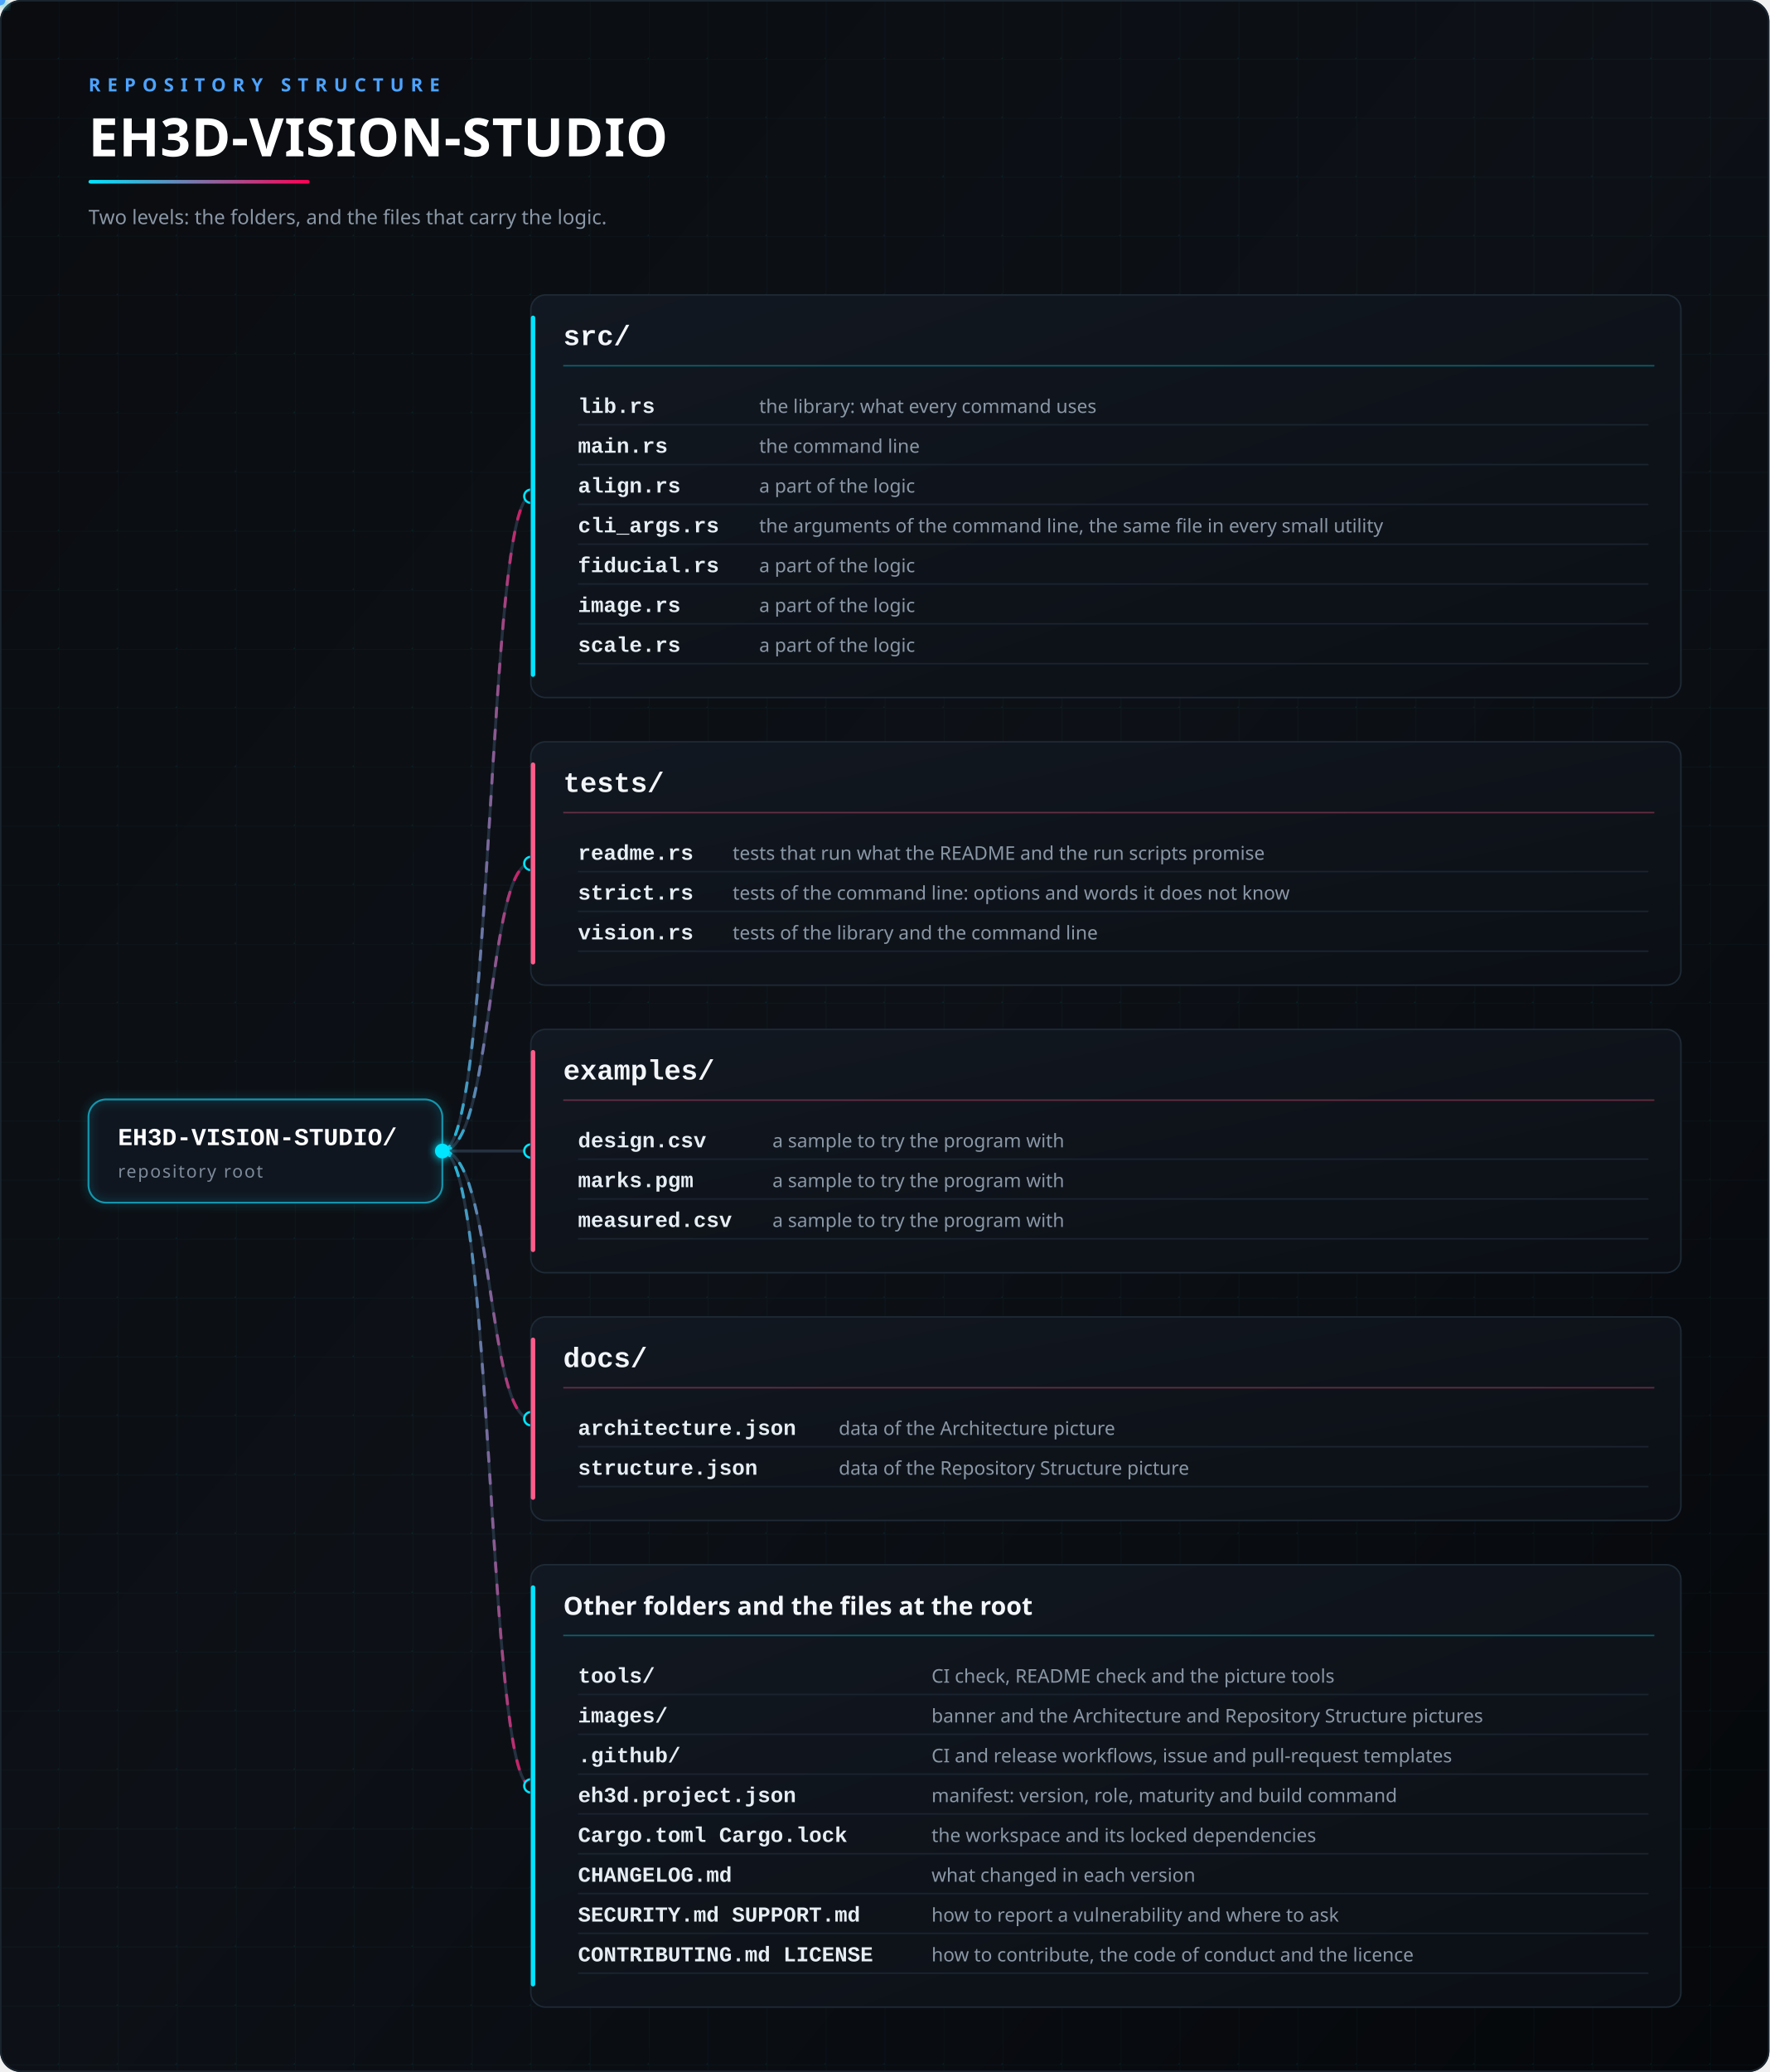
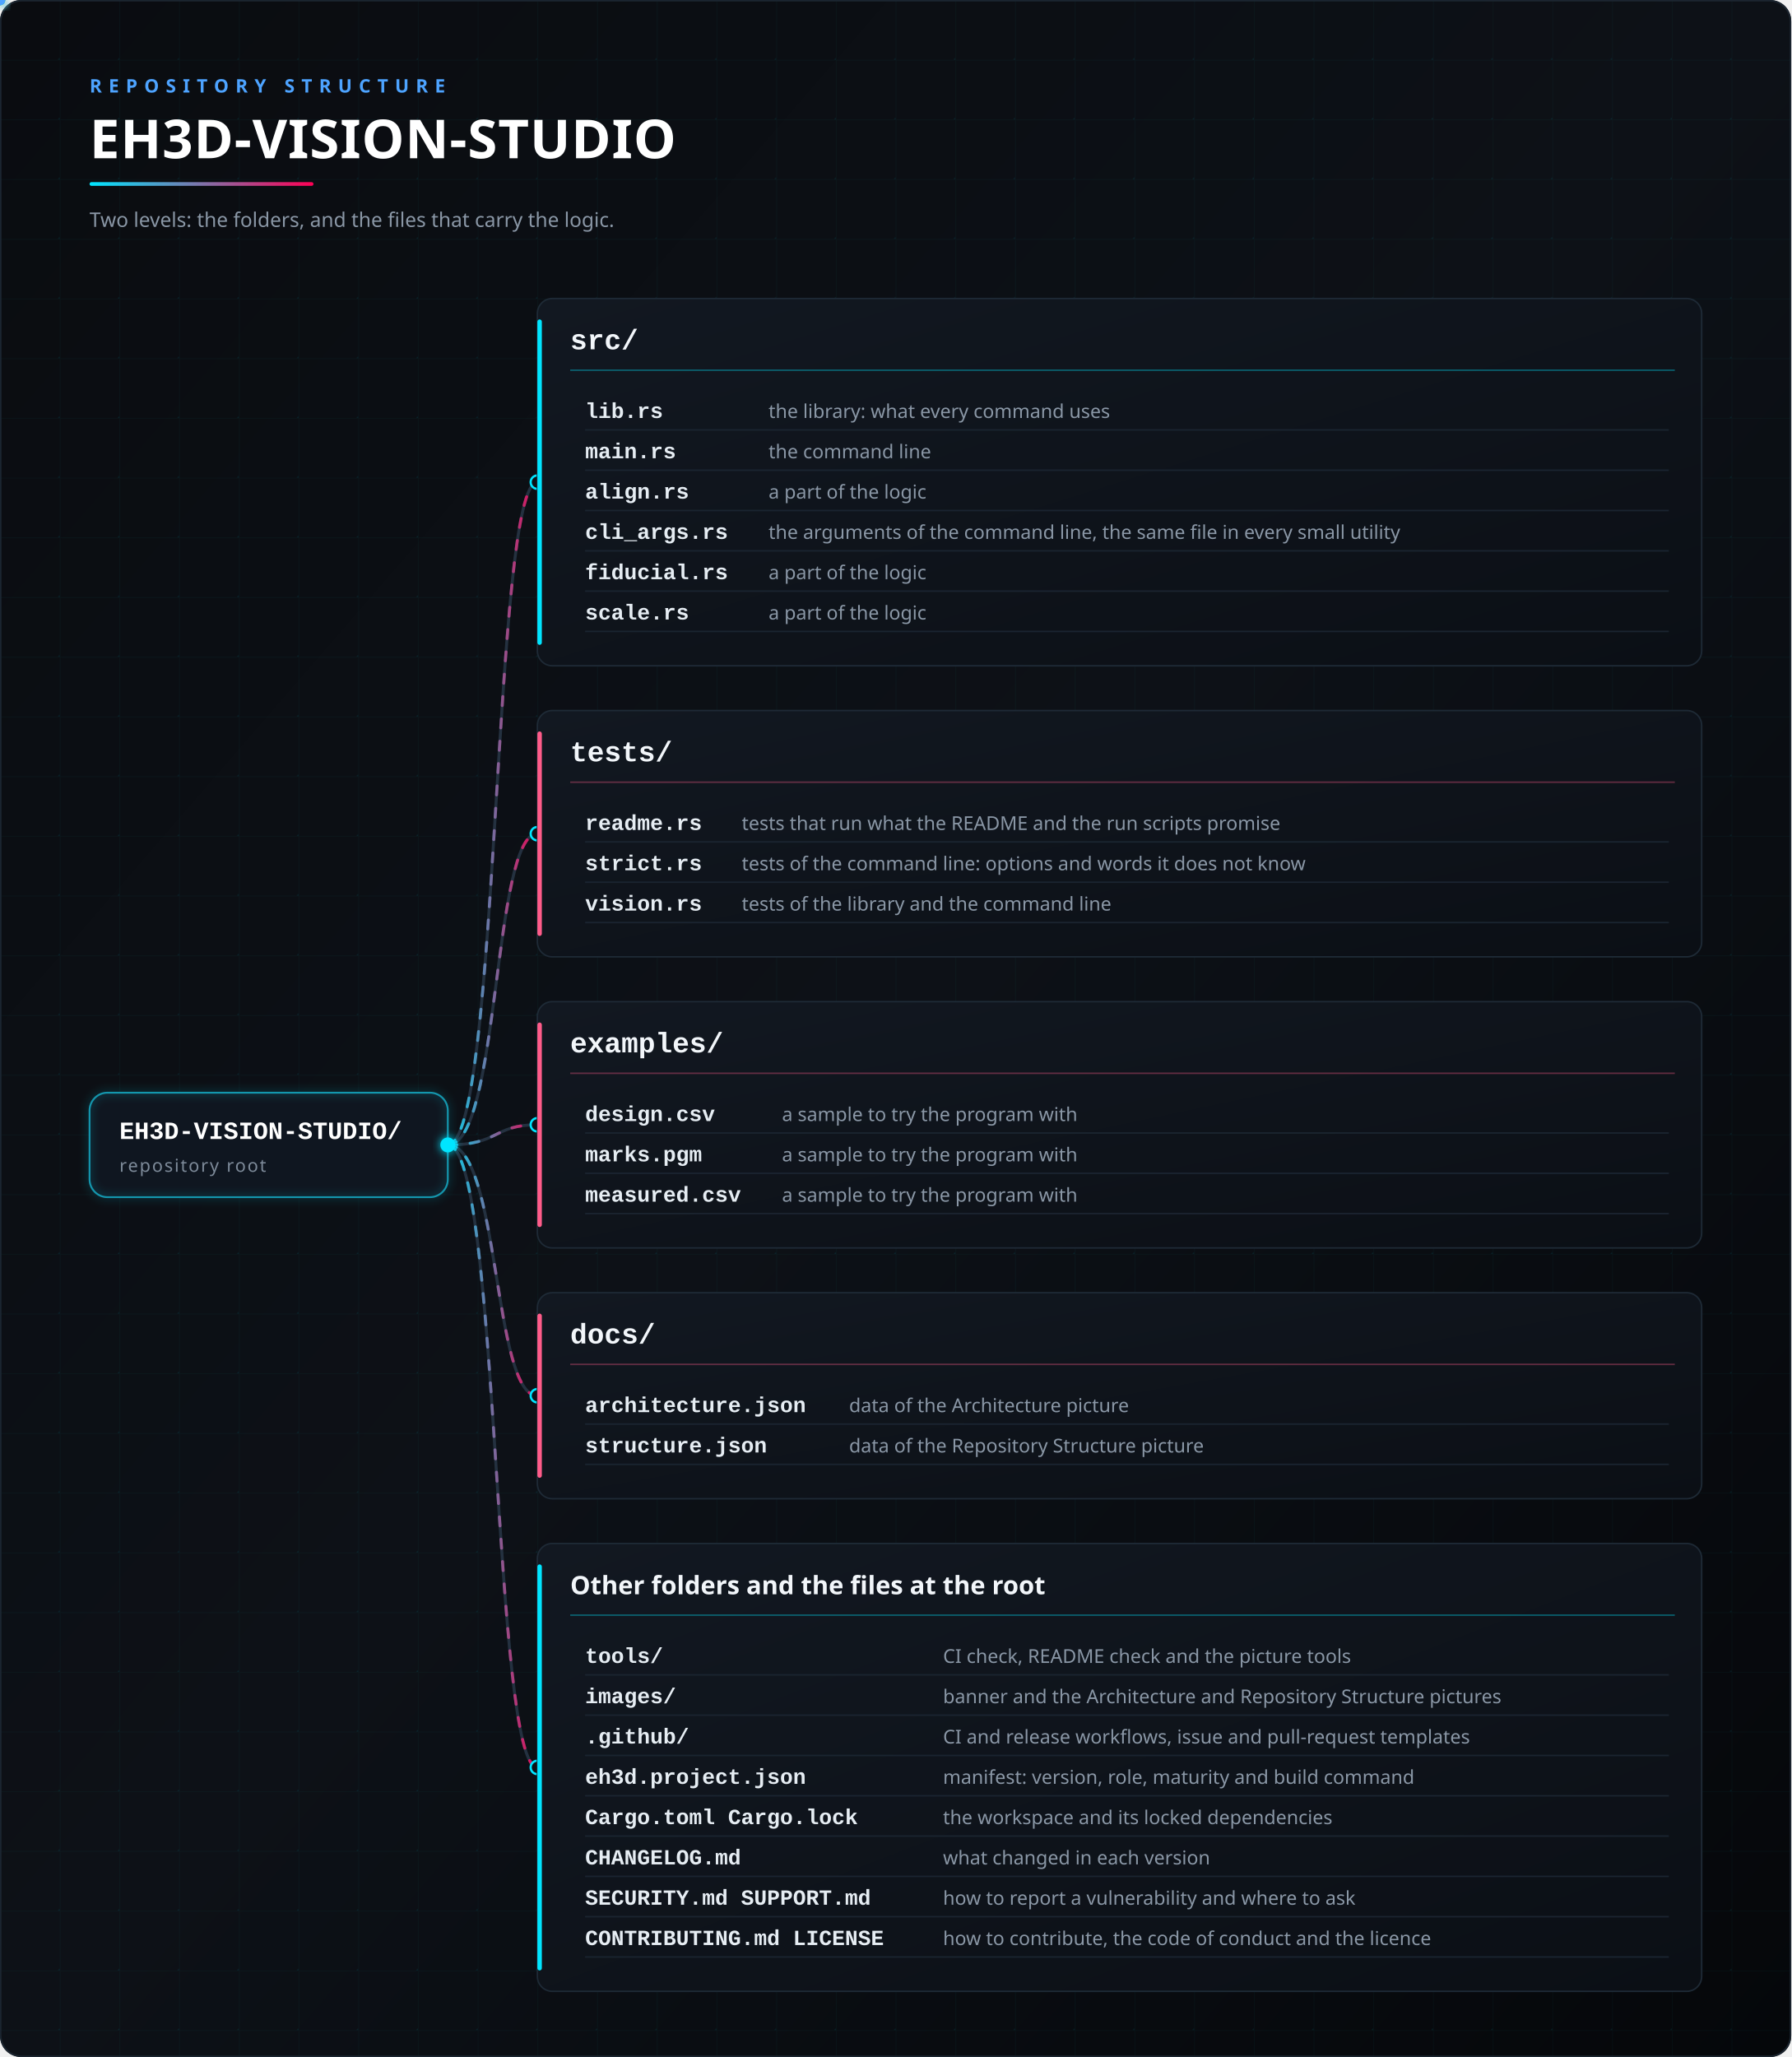
- <svg xmlns="http://www.w3.org/2000/svg" viewBox="0 0 1200 1405" width="100%" role="img" aria-labelledby="t d">
+ <svg xmlns="http://www.w3.org/2000/svg" viewBox="0 0 1200 1378" width="100%" role="img" aria-labelledby="t d">
  <defs>
    <linearGradient id="bg" x1="0" y1="0" x2="1" y2="1">
      <stop offset="0" stop-color="#0A0C10" />
      <stop offset="0.5" stop-color="#0D1117" />
      <stop offset="1" stop-color="#05070A" />
    </linearGradient>
    <linearGradient id="card" x1="0" y1="0" x2="1" y2="1">
      <stop offset="0" stop-color="#121821" />
      <stop offset="1" stop-color="#0B0F15" />
    </linearGradient>
    <linearGradient id="line" x1="0" y1="0" x2="1" y2="0">
      <stop offset="0" stop-color="#00E5FF" />
      <stop offset="1" stop-color="#FF0055" />
    </linearGradient>
    <filter id="glow" x="-50%" y="-50%" width="200%" height="200%">
      <feGaussianBlur stdDeviation="3" result="b" />
      <feMerge>
        <feMergeNode in="b" />
        <feMergeNode in="SourceGraphic" />
      </feMerge>
    </filter>
    <pattern id="grid" width="40" height="40" patternUnits="userSpaceOnUse">
      <path d="M40 0H0V40" fill="none" stroke="#00E5FF" stroke-opacity="0.035" />
      <circle cx="40" cy="40" r="1" fill="#00E5FF" fill-opacity="0.09" />
    </pattern>
  </defs>
-   <rect width="1200" height="1405" rx="14" fill="url(#bg)" />
-   <rect width="1200" height="1405" rx="14" fill="url(#grid)" />
-   <rect x="0.5" y="0.5" width="1199" height="1404" rx="14" fill="none" stroke="#1B2530" />
+   <rect width="1200" height="1378" rx="14" fill="url(#bg)" />
+   <rect width="1200" height="1378" rx="14" fill="url(#grid)" />
+   <rect x="0.5" y="0.5" width="1199" height="1377" rx="14" fill="none" stroke="#1B2530" />
  <text x="60" y="62" font-family="'Segoe UI','Noto Sans','Noto Sans CJK SC','Microsoft YaHei','Yu Gothic','Helvetica Neue',Helvetica,Arial,sans-serif" font-size="12.5" font-weight="600" fill="#4DA3FF" text-anchor="start" letter-spacing="4.5">REPOSITORY STRUCTURE</text>
  <text x="60" y="106" font-family="'Segoe UI','Noto Sans','Noto Sans CJK SC','Microsoft YaHei','Yu Gothic','Helvetica Neue',Helvetica,Arial,sans-serif" font-size="36" font-weight="700" fill="#FFFFFF" text-anchor="start" letter-spacing="0.5">EH3D-VISION-STUDIO</text>
  <rect x="60" y="122" width="150" height="2.5" rx="1.25" fill="url(#line)">
    <animate attributeName="width" values="40;150;150" keyTimes="0;0.4;1" dur="3s" repeatCount="indefinite" />
  </rect>
  <text x="60" y="152" font-family="'Segoe UI','Noto Sans','Noto Sans CJK SC','Microsoft YaHei','Yu Gothic','Helvetica Neue',Helvetica,Arial,sans-serif" font-size="13.5" font-weight="400" fill="#8A97A6" text-anchor="start">Two levels: the folders, and the files that carry the logic.</text>
-   <path id="c0" d="M300,780.5 C335,780.5 330,336.5 360,336.5" fill="none" stroke="#243140" stroke-width="2" />
-   <path d="M300,780.5 C335,780.5 330,336.5 360,336.5" fill="none" stroke="url(#line)" stroke-width="2" stroke-linecap="round" stroke-dasharray="6 9" opacity="0.9">
+   <path id="c0" d="M300,767 C335,767 330,323 360,323" fill="none" stroke="#243140" stroke-width="2" />
+   <path d="M300,767 C335,767 330,323 360,323" fill="none" stroke="url(#line)" stroke-width="2" stroke-linecap="round" stroke-dasharray="6 9" opacity="0.9">
    <animate attributeName="stroke-dashoffset" from="0" to="-30" dur="1.6s" repeatCount="indefinite" />
  </path>
-   <circle cx="360" cy="336.5" r="4.5" fill="#0D1117" stroke="#00E5FF" stroke-width="1.5" />
-   <path id="c1" d="M300,780.5 C335,780.5 330,585.5 360,585.5" fill="none" stroke="#243140" stroke-width="2" />
-   <path d="M300,780.5 C335,780.5 330,585.5 360,585.5" fill="none" stroke="url(#line)" stroke-width="2" stroke-linecap="round" stroke-dasharray="6 9" opacity="0.9">
+   <circle cx="360" cy="323" r="4.5" fill="#0D1117" stroke="#00E5FF" stroke-width="1.5" />
+   <path id="c1" d="M300,767 C335,767 330,558.5 360,558.5" fill="none" stroke="#243140" stroke-width="2" />
+   <path d="M300,767 C335,767 330,558.5 360,558.5" fill="none" stroke="url(#line)" stroke-width="2" stroke-linecap="round" stroke-dasharray="6 9" opacity="0.9">
    <animate attributeName="stroke-dashoffset" from="0" to="-30" dur="1.6s" repeatCount="indefinite" />
  </path>
-   <circle cx="360" cy="585.5" r="4.5" fill="#0D1117" stroke="#00E5FF" stroke-width="1.5" />
-   <path id="c2" d="M300,780.5 C335,780.5 330,780.5 360,780.5" fill="none" stroke="#243140" stroke-width="2" />
-   <path d="M300,780.5 C335,780.5 330,780.5 360,780.5" fill="none" stroke="url(#line)" stroke-width="2" stroke-linecap="round" stroke-dasharray="6 9" opacity="0.9">
+   <circle cx="360" cy="558.5" r="4.5" fill="#0D1117" stroke="#00E5FF" stroke-width="1.5" />
+   <path id="c2" d="M300,767 C335,767 330,753.5 360,753.5" fill="none" stroke="#243140" stroke-width="2" />
+   <path d="M300,767 C335,767 330,753.5 360,753.5" fill="none" stroke="url(#line)" stroke-width="2" stroke-linecap="round" stroke-dasharray="6 9" opacity="0.9">
    <animate attributeName="stroke-dashoffset" from="0" to="-30" dur="1.6s" repeatCount="indefinite" />
  </path>
-   <circle cx="360" cy="780.5" r="4.5" fill="#0D1117" stroke="#00E5FF" stroke-width="1.5" />
-   <path id="c3" d="M300,780.5 C335,780.5 330,962 360,962" fill="none" stroke="#243140" stroke-width="2" />
-   <path d="M300,780.5 C335,780.5 330,962 360,962" fill="none" stroke="url(#line)" stroke-width="2" stroke-linecap="round" stroke-dasharray="6 9" opacity="0.9">
+   <circle cx="360" cy="753.5" r="4.5" fill="#0D1117" stroke="#00E5FF" stroke-width="1.5" />
+   <path id="c3" d="M300,767 C335,767 330,935 360,935" fill="none" stroke="#243140" stroke-width="2" />
+   <path d="M300,767 C335,767 330,935 360,935" fill="none" stroke="url(#line)" stroke-width="2" stroke-linecap="round" stroke-dasharray="6 9" opacity="0.9">
    <animate attributeName="stroke-dashoffset" from="0" to="-30" dur="1.6s" repeatCount="indefinite" />
  </path>
-   <circle cx="360" cy="962" r="4.5" fill="#0D1117" stroke="#00E5FF" stroke-width="1.5" />
-   <path id="c4" d="M300,780.5 C335,780.5 330,1211 360,1211" fill="none" stroke="#243140" stroke-width="2" />
-   <path d="M300,780.5 C335,780.5 330,1211 360,1211" fill="none" stroke="url(#line)" stroke-width="2" stroke-linecap="round" stroke-dasharray="6 9" opacity="0.9">
+   <circle cx="360" cy="935" r="4.5" fill="#0D1117" stroke="#00E5FF" stroke-width="1.5" />
+   <path id="c4" d="M300,767 C335,767 330,1184 360,1184" fill="none" stroke="#243140" stroke-width="2" />
+   <path d="M300,767 C335,767 330,1184 360,1184" fill="none" stroke="url(#line)" stroke-width="2" stroke-linecap="round" stroke-dasharray="6 9" opacity="0.9">
    <animate attributeName="stroke-dashoffset" from="0" to="-30" dur="1.6s" repeatCount="indefinite" />
  </path>
-   <circle cx="360" cy="1211" r="4.5" fill="#0D1117" stroke="#00E5FF" stroke-width="1.5" />
+   <circle cx="360" cy="1184" r="4.5" fill="#0D1117" stroke="#00E5FF" stroke-width="1.5" />
  <circle r="3.5" fill="#00E5FF" filter="url(#glow)">
    <animateMotion dur="3.4s" repeatCount="indefinite">
      <mpath href="#c0" />
    </animateMotion>
  </circle>
  <circle r="3.5" fill="#4DA3FF" filter="url(#glow)">
    <animateMotion dur="4.2s" repeatCount="indefinite">
      <mpath href="#c1" />
    </animateMotion>
  </circle>
  <circle r="3.5" fill="#FFB300" filter="url(#glow)">
    <animateMotion dur="5.0s" repeatCount="indefinite">
      <mpath href="#c2" />
    </animateMotion>
  </circle>
  <circle r="3.5" fill="#00E5FF" filter="url(#glow)">
    <animateMotion dur="5.8s" repeatCount="indefinite">
      <mpath href="#c3" />
    </animateMotion>
  </circle>
  <circle r="3.5" fill="#4DA3FF" filter="url(#glow)">
    <animateMotion dur="6.6s" repeatCount="indefinite">
      <mpath href="#c4" />
    </animateMotion>
  </circle>
-   <rect x="60" y="745.5" width="240" height="70" rx="12" fill="#0F1620" stroke="#2A3A4C" stroke-width="1.2" />
-   <rect x="60" y="745.5" width="240" height="70" rx="12" fill="none" stroke="#00E5FF" stroke-opacity="0.5" stroke-width="1.2" filter="url(#glow)">
+   <rect x="60" y="732" width="240" height="70" rx="12" fill="#0F1620" stroke="#2A3A4C" stroke-width="1.2" />
+   <rect x="60" y="732" width="240" height="70" rx="12" fill="none" stroke="#00E5FF" stroke-opacity="0.5" stroke-width="1.2" filter="url(#glow)">
    <animate attributeName="stroke-opacity" values="0.15;0.6;0.15" dur="3.6s" repeatCount="indefinite" />
  </rect>
-   <text x="80" y="776.5" font-family="'JetBrains Mono','Cascadia Code','SFMono-Regular',Consolas,'Liberation Mono',monospace" font-size="16.6" font-weight="700" fill="#FFFFFF" text-anchor="start">EH3D-VISION-STUDIO/</text>
-   <text x="80" y="798.5" font-family="'Segoe UI','Noto Sans','Noto Sans CJK SC','Microsoft YaHei','Yu Gothic','Helvetica Neue',Helvetica,Arial,sans-serif" font-size="12" font-weight="400" fill="#7D8A99" text-anchor="start" letter-spacing="1">repository root</text>
-   <circle cx="300" cy="780.5" r="5" fill="#00E5FF" filter="url(#glow)" />
-   <rect x="360" y="200" width="780" height="273" rx="10" fill="url(#card)" stroke="#1E2A36" stroke-width="1" />
-   <rect x="360" y="214" width="3" height="245" rx="1.5" fill="#00E5FF">
+   <text x="80" y="763" font-family="'JetBrains Mono','Cascadia Code','SFMono-Regular',Consolas,'Liberation Mono',monospace" font-size="16.6" font-weight="700" fill="#FFFFFF" text-anchor="start">EH3D-VISION-STUDIO/</text>
+   <text x="80" y="785" font-family="'Segoe UI','Noto Sans','Noto Sans CJK SC','Microsoft YaHei','Yu Gothic','Helvetica Neue',Helvetica,Arial,sans-serif" font-size="12" font-weight="400" fill="#7D8A99" text-anchor="start" letter-spacing="1">repository root</text>
+   <circle cx="300" cy="767" r="5" fill="#00E5FF" filter="url(#glow)" />
+   <rect x="360" y="200" width="780" height="246" rx="10" fill="url(#card)" stroke="#1E2A36" stroke-width="1" />
+   <rect x="360" y="214" width="3" height="218" rx="1.5" fill="#00E5FF">
    <animate attributeName="opacity" values="0.55;1;0.55" dur="4s" begin="0s" repeatCount="indefinite" />
  </rect>
  <text x="382" y="234" font-family="'JetBrains Mono','Cascadia Code','SFMono-Regular',Consolas,'Liberation Mono',monospace" font-size="19" font-weight="700" fill="#F2F6FA" text-anchor="start">src/</text>
  <line x1="382" y1="248" x2="1122" y2="248" stroke="#00E5FF" stroke-opacity="0.35" stroke-width="1" />
  <text x="392" y="280" font-family="'JetBrains Mono','Cascadia Code','SFMono-Regular',Consolas,'Liberation Mono',monospace" font-size="14.5" font-weight="600" fill="#E6EDF3" text-anchor="start">lib.rs</text>
  <text x="514.89" y="280" font-family="'Segoe UI','Noto Sans','Noto Sans CJK SC','Microsoft YaHei','Yu Gothic','Helvetica Neue',Helvetica,Arial,sans-serif" font-size="12.8" font-weight="400" fill="#8A97A6" text-anchor="start">the library: what every command uses</text>
  <line x1="392" y1="288" x2="1118" y2="288" stroke="#1A2430" stroke-width="1" />
  <text x="392" y="307" font-family="'JetBrains Mono','Cascadia Code','SFMono-Regular',Consolas,'Liberation Mono',monospace" font-size="14.5" font-weight="600" fill="#E6EDF3" text-anchor="start">main.rs</text>
  <text x="514.89" y="307" font-family="'Segoe UI','Noto Sans','Noto Sans CJK SC','Microsoft YaHei','Yu Gothic','Helvetica Neue',Helvetica,Arial,sans-serif" font-size="12.8" font-weight="400" fill="#8A97A6" text-anchor="start">the command line</text>
  <line x1="392" y1="315" x2="1118" y2="315" stroke="#1A2430" stroke-width="1" />
  <text x="392" y="334" font-family="'JetBrains Mono','Cascadia Code','SFMono-Regular',Consolas,'Liberation Mono',monospace" font-size="14.5" font-weight="600" fill="#E6EDF3" text-anchor="start">align.rs</text>
  <text x="514.89" y="334" font-family="'Segoe UI','Noto Sans','Noto Sans CJK SC','Microsoft YaHei','Yu Gothic','Helvetica Neue',Helvetica,Arial,sans-serif" font-size="12.8" font-weight="400" fill="#8A97A6" text-anchor="start">a part of the logic</text>
  <line x1="392" y1="342" x2="1118" y2="342" stroke="#1A2430" stroke-width="1" />
  <text x="392" y="361" font-family="'JetBrains Mono','Cascadia Code','SFMono-Regular',Consolas,'Liberation Mono',monospace" font-size="14.5" font-weight="600" fill="#E6EDF3" text-anchor="start">cli_args.rs</text>
  <text x="514.89" y="361" font-family="'Segoe UI','Noto Sans','Noto Sans CJK SC','Microsoft YaHei','Yu Gothic','Helvetica Neue',Helvetica,Arial,sans-serif" font-size="12.8" font-weight="400" fill="#8A97A6" text-anchor="start">the arguments of the command line, the same file in every small utility</text>
  <line x1="392" y1="369" x2="1118" y2="369" stroke="#1A2430" stroke-width="1" />
  <text x="392" y="388" font-family="'JetBrains Mono','Cascadia Code','SFMono-Regular',Consolas,'Liberation Mono',monospace" font-size="14.5" font-weight="600" fill="#E6EDF3" text-anchor="start">fiducial.rs</text>
  <text x="514.89" y="388" font-family="'Segoe UI','Noto Sans','Noto Sans CJK SC','Microsoft YaHei','Yu Gothic','Helvetica Neue',Helvetica,Arial,sans-serif" font-size="12.8" font-weight="400" fill="#8A97A6" text-anchor="start">a part of the logic</text>
  <line x1="392" y1="396" x2="1118" y2="396" stroke="#1A2430" stroke-width="1" />
-   <text x="392" y="415" font-family="'JetBrains Mono','Cascadia Code','SFMono-Regular',Consolas,'Liberation Mono',monospace" font-size="14.5" font-weight="600" fill="#E6EDF3" text-anchor="start">image.rs</text>
+   <text x="392" y="415" font-family="'JetBrains Mono','Cascadia Code','SFMono-Regular',Consolas,'Liberation Mono',monospace" font-size="14.5" font-weight="600" fill="#E6EDF3" text-anchor="start">scale.rs</text>
  <text x="514.89" y="415" font-family="'Segoe UI','Noto Sans','Noto Sans CJK SC','Microsoft YaHei','Yu Gothic','Helvetica Neue',Helvetica,Arial,sans-serif" font-size="12.8" font-weight="400" fill="#8A97A6" text-anchor="start">a part of the logic</text>
  <line x1="392" y1="423" x2="1118" y2="423" stroke="#1A2430" stroke-width="1" />
-   <text x="392" y="442" font-family="'JetBrains Mono','Cascadia Code','SFMono-Regular',Consolas,'Liberation Mono',monospace" font-size="14.5" font-weight="600" fill="#E6EDF3" text-anchor="start">scale.rs</text>
-   <text x="514.89" y="442" font-family="'Segoe UI','Noto Sans','Noto Sans CJK SC','Microsoft YaHei','Yu Gothic','Helvetica Neue',Helvetica,Arial,sans-serif" font-size="12.8" font-weight="400" fill="#8A97A6" text-anchor="start">a part of the logic</text>
-   <line x1="392" y1="450" x2="1118" y2="450" stroke="#1A2430" stroke-width="1" />
-   <rect x="360" y="503" width="780" height="165" rx="10" fill="url(#card)" stroke="#1E2A36" stroke-width="1" />
-   <rect x="360" y="517" width="3" height="137" rx="1.5" fill="#FF5C8A">
+   <rect x="360" y="476" width="780" height="165" rx="10" fill="url(#card)" stroke="#1E2A36" stroke-width="1" />
+   <rect x="360" y="490" width="3" height="137" rx="1.5" fill="#FF5C8A">
    <animate attributeName="opacity" values="0.55;1;0.55" dur="4s" begin="0.6s" repeatCount="indefinite" />
  </rect>
-   <text x="382" y="537" font-family="'JetBrains Mono','Cascadia Code','SFMono-Regular',Consolas,'Liberation Mono',monospace" font-size="19" font-weight="700" fill="#F2F6FA" text-anchor="start">tests/</text>
-   <line x1="382" y1="551" x2="1122" y2="551" stroke="#FF5C8A" stroke-opacity="0.35" stroke-width="1" />
-   <text x="392" y="583" font-family="'JetBrains Mono','Cascadia Code','SFMono-Regular',Consolas,'Liberation Mono',monospace" font-size="14.5" font-weight="600" fill="#E6EDF3" text-anchor="start">readme.rs</text>
-   <text x="496.91" y="583" font-family="'Segoe UI','Noto Sans','Noto Sans CJK SC','Microsoft YaHei','Yu Gothic','Helvetica Neue',Helvetica,Arial,sans-serif" font-size="12.8" font-weight="400" fill="#8A97A6" text-anchor="start">tests that run what the README and the run scripts promise</text>
+   <text x="382" y="510" font-family="'JetBrains Mono','Cascadia Code','SFMono-Regular',Consolas,'Liberation Mono',monospace" font-size="19" font-weight="700" fill="#F2F6FA" text-anchor="start">tests/</text>
+   <line x1="382" y1="524" x2="1122" y2="524" stroke="#FF5C8A" stroke-opacity="0.35" stroke-width="1" />
+   <text x="392" y="556" font-family="'JetBrains Mono','Cascadia Code','SFMono-Regular',Consolas,'Liberation Mono',monospace" font-size="14.5" font-weight="600" fill="#E6EDF3" text-anchor="start">readme.rs</text>
+   <text x="496.91" y="556" font-family="'Segoe UI','Noto Sans','Noto Sans CJK SC','Microsoft YaHei','Yu Gothic','Helvetica Neue',Helvetica,Arial,sans-serif" font-size="12.8" font-weight="400" fill="#8A97A6" text-anchor="start">tests that run what the README and the run scripts promise</text>
+   <line x1="392" y1="564" x2="1118" y2="564" stroke="#1A2430" stroke-width="1" />
+   <text x="392" y="583" font-family="'JetBrains Mono','Cascadia Code','SFMono-Regular',Consolas,'Liberation Mono',monospace" font-size="14.5" font-weight="600" fill="#E6EDF3" text-anchor="start">strict.rs</text>
+   <text x="496.91" y="583" font-family="'Segoe UI','Noto Sans','Noto Sans CJK SC','Microsoft YaHei','Yu Gothic','Helvetica Neue',Helvetica,Arial,sans-serif" font-size="12.8" font-weight="400" fill="#8A97A6" text-anchor="start">tests of the command line: options and words it does not know</text>
  <line x1="392" y1="591" x2="1118" y2="591" stroke="#1A2430" stroke-width="1" />
-   <text x="392" y="610" font-family="'JetBrains Mono','Cascadia Code','SFMono-Regular',Consolas,'Liberation Mono',monospace" font-size="14.5" font-weight="600" fill="#E6EDF3" text-anchor="start">strict.rs</text>
-   <text x="496.91" y="610" font-family="'Segoe UI','Noto Sans','Noto Sans CJK SC','Microsoft YaHei','Yu Gothic','Helvetica Neue',Helvetica,Arial,sans-serif" font-size="12.8" font-weight="400" fill="#8A97A6" text-anchor="start">tests of the command line: options and words it does not know</text>
+   <text x="392" y="610" font-family="'JetBrains Mono','Cascadia Code','SFMono-Regular',Consolas,'Liberation Mono',monospace" font-size="14.5" font-weight="600" fill="#E6EDF3" text-anchor="start">vision.rs</text>
+   <text x="496.91" y="610" font-family="'Segoe UI','Noto Sans','Noto Sans CJK SC','Microsoft YaHei','Yu Gothic','Helvetica Neue',Helvetica,Arial,sans-serif" font-size="12.8" font-weight="400" fill="#8A97A6" text-anchor="start">tests of the library and the command line</text>
  <line x1="392" y1="618" x2="1118" y2="618" stroke="#1A2430" stroke-width="1" />
-   <text x="392" y="637" font-family="'JetBrains Mono','Cascadia Code','SFMono-Regular',Consolas,'Liberation Mono',monospace" font-size="14.5" font-weight="600" fill="#E6EDF3" text-anchor="start">vision.rs</text>
-   <text x="496.91" y="637" font-family="'Segoe UI','Noto Sans','Noto Sans CJK SC','Microsoft YaHei','Yu Gothic','Helvetica Neue',Helvetica,Arial,sans-serif" font-size="12.8" font-weight="400" fill="#8A97A6" text-anchor="start">tests of the library and the command line</text>
-   <line x1="392" y1="645" x2="1118" y2="645" stroke="#1A2430" stroke-width="1" />
-   <rect x="360" y="698" width="780" height="165" rx="10" fill="url(#card)" stroke="#1E2A36" stroke-width="1" />
-   <rect x="360" y="712" width="3" height="137" rx="1.5" fill="#FF5C8A">
+   <rect x="360" y="671" width="780" height="165" rx="10" fill="url(#card)" stroke="#1E2A36" stroke-width="1" />
+   <rect x="360" y="685" width="3" height="137" rx="1.5" fill="#FF5C8A">
    <animate attributeName="opacity" values="0.55;1;0.55" dur="4s" begin="1.2s" repeatCount="indefinite" />
  </rect>
-   <text x="382" y="732" font-family="'JetBrains Mono','Cascadia Code','SFMono-Regular',Consolas,'Liberation Mono',monospace" font-size="19" font-weight="700" fill="#F2F6FA" text-anchor="start">examples/</text>
-   <line x1="382" y1="746" x2="1122" y2="746" stroke="#FF5C8A" stroke-opacity="0.35" stroke-width="1" />
-   <text x="392" y="778" font-family="'JetBrains Mono','Cascadia Code','SFMono-Regular',Consolas,'Liberation Mono',monospace" font-size="14.5" font-weight="600" fill="#E6EDF3" text-anchor="start">design.csv</text>
+   <text x="382" y="705" font-family="'JetBrains Mono','Cascadia Code','SFMono-Regular',Consolas,'Liberation Mono',monospace" font-size="19" font-weight="700" fill="#F2F6FA" text-anchor="start">examples/</text>
+   <line x1="382" y1="719" x2="1122" y2="719" stroke="#FF5C8A" stroke-opacity="0.35" stroke-width="1" />
+   <text x="392" y="751" font-family="'JetBrains Mono','Cascadia Code','SFMono-Regular',Consolas,'Liberation Mono',monospace" font-size="14.5" font-weight="600" fill="#E6EDF3" text-anchor="start">design.csv</text>
+   <text x="523.88" y="751" font-family="'Segoe UI','Noto Sans','Noto Sans CJK SC','Microsoft YaHei','Yu Gothic','Helvetica Neue',Helvetica,Arial,sans-serif" font-size="12.8" font-weight="400" fill="#8A97A6" text-anchor="start">a sample to try the program with</text>
+   <line x1="392" y1="759" x2="1118" y2="759" stroke="#1A2430" stroke-width="1" />
+   <text x="392" y="778" font-family="'JetBrains Mono','Cascadia Code','SFMono-Regular',Consolas,'Liberation Mono',monospace" font-size="14.5" font-weight="600" fill="#E6EDF3" text-anchor="start">marks.pgm</text>
  <text x="523.88" y="778" font-family="'Segoe UI','Noto Sans','Noto Sans CJK SC','Microsoft YaHei','Yu Gothic','Helvetica Neue',Helvetica,Arial,sans-serif" font-size="12.8" font-weight="400" fill="#8A97A6" text-anchor="start">a sample to try the program with</text>
  <line x1="392" y1="786" x2="1118" y2="786" stroke="#1A2430" stroke-width="1" />
-   <text x="392" y="805" font-family="'JetBrains Mono','Cascadia Code','SFMono-Regular',Consolas,'Liberation Mono',monospace" font-size="14.5" font-weight="600" fill="#E6EDF3" text-anchor="start">marks.pgm</text>
+   <text x="392" y="805" font-family="'JetBrains Mono','Cascadia Code','SFMono-Regular',Consolas,'Liberation Mono',monospace" font-size="14.5" font-weight="600" fill="#E6EDF3" text-anchor="start">measured.csv</text>
  <text x="523.88" y="805" font-family="'Segoe UI','Noto Sans','Noto Sans CJK SC','Microsoft YaHei','Yu Gothic','Helvetica Neue',Helvetica,Arial,sans-serif" font-size="12.8" font-weight="400" fill="#8A97A6" text-anchor="start">a sample to try the program with</text>
  <line x1="392" y1="813" x2="1118" y2="813" stroke="#1A2430" stroke-width="1" />
-   <text x="392" y="832" font-family="'JetBrains Mono','Cascadia Code','SFMono-Regular',Consolas,'Liberation Mono',monospace" font-size="14.5" font-weight="600" fill="#E6EDF3" text-anchor="start">measured.csv</text>
-   <text x="523.88" y="832" font-family="'Segoe UI','Noto Sans','Noto Sans CJK SC','Microsoft YaHei','Yu Gothic','Helvetica Neue',Helvetica,Arial,sans-serif" font-size="12.8" font-weight="400" fill="#8A97A6" text-anchor="start">a sample to try the program with</text>
-   <line x1="392" y1="840" x2="1118" y2="840" stroke="#1A2430" stroke-width="1" />
-   <rect x="360" y="893" width="780" height="138" rx="10" fill="url(#card)" stroke="#1E2A36" stroke-width="1" />
-   <rect x="360" y="907" width="3" height="110" rx="1.5" fill="#FF5C8A">
+   <rect x="360" y="866" width="780" height="138" rx="10" fill="url(#card)" stroke="#1E2A36" stroke-width="1" />
+   <rect x="360" y="880" width="3" height="110" rx="1.5" fill="#FF5C8A">
    <animate attributeName="opacity" values="0.55;1;0.55" dur="4s" begin="1.8s" repeatCount="indefinite" />
  </rect>
-   <text x="382" y="927" font-family="'JetBrains Mono','Cascadia Code','SFMono-Regular',Consolas,'Liberation Mono',monospace" font-size="19" font-weight="700" fill="#F2F6FA" text-anchor="start">docs/</text>
-   <line x1="382" y1="941" x2="1122" y2="941" stroke="#FF5C8A" stroke-opacity="0.35" stroke-width="1" />
-   <text x="392" y="973" font-family="'JetBrains Mono','Cascadia Code','SFMono-Regular',Consolas,'Liberation Mono',monospace" font-size="14.5" font-weight="600" fill="#E6EDF3" text-anchor="start">architecture.json</text>
-   <text x="568.83" y="973" font-family="'Segoe UI','Noto Sans','Noto Sans CJK SC','Microsoft YaHei','Yu Gothic','Helvetica Neue',Helvetica,Arial,sans-serif" font-size="12.8" font-weight="400" fill="#8A97A6" text-anchor="start">data of the Architecture picture</text>
+   <text x="382" y="900" font-family="'JetBrains Mono','Cascadia Code','SFMono-Regular',Consolas,'Liberation Mono',monospace" font-size="19" font-weight="700" fill="#F2F6FA" text-anchor="start">docs/</text>
+   <line x1="382" y1="914" x2="1122" y2="914" stroke="#FF5C8A" stroke-opacity="0.35" stroke-width="1" />
+   <text x="392" y="946" font-family="'JetBrains Mono','Cascadia Code','SFMono-Regular',Consolas,'Liberation Mono',monospace" font-size="14.5" font-weight="600" fill="#E6EDF3" text-anchor="start">architecture.json</text>
+   <text x="568.83" y="946" font-family="'Segoe UI','Noto Sans','Noto Sans CJK SC','Microsoft YaHei','Yu Gothic','Helvetica Neue',Helvetica,Arial,sans-serif" font-size="12.8" font-weight="400" fill="#8A97A6" text-anchor="start">data of the Architecture picture</text>
+   <line x1="392" y1="954" x2="1118" y2="954" stroke="#1A2430" stroke-width="1" />
+   <text x="392" y="973" font-family="'JetBrains Mono','Cascadia Code','SFMono-Regular',Consolas,'Liberation Mono',monospace" font-size="14.5" font-weight="600" fill="#E6EDF3" text-anchor="start">structure.json</text>
+   <text x="568.83" y="973" font-family="'Segoe UI','Noto Sans','Noto Sans CJK SC','Microsoft YaHei','Yu Gothic','Helvetica Neue',Helvetica,Arial,sans-serif" font-size="12.8" font-weight="400" fill="#8A97A6" text-anchor="start">data of the Repository Structure picture</text>
  <line x1="392" y1="981" x2="1118" y2="981" stroke="#1A2430" stroke-width="1" />
-   <text x="392" y="1000" font-family="'JetBrains Mono','Cascadia Code','SFMono-Regular',Consolas,'Liberation Mono',monospace" font-size="14.5" font-weight="600" fill="#E6EDF3" text-anchor="start">structure.json</text>
-   <text x="568.83" y="1000" font-family="'Segoe UI','Noto Sans','Noto Sans CJK SC','Microsoft YaHei','Yu Gothic','Helvetica Neue',Helvetica,Arial,sans-serif" font-size="12.8" font-weight="400" fill="#8A97A6" text-anchor="start">data of the Repository Structure picture</text>
-   <line x1="392" y1="1008" x2="1118" y2="1008" stroke="#1A2430" stroke-width="1" />
-   <rect x="360" y="1061" width="780" height="300" rx="10" fill="url(#card)" stroke="#1E2A36" stroke-width="1" />
-   <rect x="360" y="1075" width="3" height="272" rx="1.5" fill="#00E5FF">
+   <rect x="360" y="1034" width="780" height="300" rx="10" fill="url(#card)" stroke="#1E2A36" stroke-width="1" />
+   <rect x="360" y="1048" width="3" height="272" rx="1.5" fill="#00E5FF">
    <animate attributeName="opacity" values="0.55;1;0.55" dur="4s" begin="2.4s" repeatCount="indefinite" />
  </rect>
-   <text x="382" y="1095" font-family="'Segoe UI','Noto Sans','Noto Sans CJK SC','Microsoft YaHei','Yu Gothic','Helvetica Neue',Helvetica,Arial,sans-serif" font-size="17" font-weight="700" fill="#F2F6FA" text-anchor="start">Other folders and the files at the root</text>
-   <line x1="382" y1="1109" x2="1122" y2="1109" stroke="#00E5FF" stroke-opacity="0.35" stroke-width="1" />
-   <text x="392" y="1141" font-family="'JetBrains Mono','Cascadia Code','SFMono-Regular',Consolas,'Liberation Mono',monospace" font-size="14.5" font-weight="600" fill="#E6EDF3" text-anchor="start">tools/</text>
-   <text x="631.76" y="1141" font-family="'Segoe UI','Noto Sans','Noto Sans CJK SC','Microsoft YaHei','Yu Gothic','Helvetica Neue',Helvetica,Arial,sans-serif" font-size="12.8" font-weight="400" fill="#8A97A6" text-anchor="start">CI check, README check and the picture tools</text>
+   <text x="382" y="1068" font-family="'Segoe UI','Noto Sans','Noto Sans CJK SC','Microsoft YaHei','Yu Gothic','Helvetica Neue',Helvetica,Arial,sans-serif" font-size="17" font-weight="700" fill="#F2F6FA" text-anchor="start">Other folders and the files at the root</text>
+   <line x1="382" y1="1082" x2="1122" y2="1082" stroke="#00E5FF" stroke-opacity="0.35" stroke-width="1" />
+   <text x="392" y="1114" font-family="'JetBrains Mono','Cascadia Code','SFMono-Regular',Consolas,'Liberation Mono',monospace" font-size="14.5" font-weight="600" fill="#E6EDF3" text-anchor="start">tools/</text>
+   <text x="631.76" y="1114" font-family="'Segoe UI','Noto Sans','Noto Sans CJK SC','Microsoft YaHei','Yu Gothic','Helvetica Neue',Helvetica,Arial,sans-serif" font-size="12.8" font-weight="400" fill="#8A97A6" text-anchor="start">CI check, README check and the picture tools</text>
+   <line x1="392" y1="1122" x2="1118" y2="1122" stroke="#1A2430" stroke-width="1" />
+   <text x="392" y="1141" font-family="'JetBrains Mono','Cascadia Code','SFMono-Regular',Consolas,'Liberation Mono',monospace" font-size="14.5" font-weight="600" fill="#E6EDF3" text-anchor="start">images/</text>
+   <text x="631.76" y="1141" font-family="'Segoe UI','Noto Sans','Noto Sans CJK SC','Microsoft YaHei','Yu Gothic','Helvetica Neue',Helvetica,Arial,sans-serif" font-size="12.8" font-weight="400" fill="#8A97A6" text-anchor="start">banner and the Architecture and Repository Structure pictures</text>
  <line x1="392" y1="1149" x2="1118" y2="1149" stroke="#1A2430" stroke-width="1" />
-   <text x="392" y="1168" font-family="'JetBrains Mono','Cascadia Code','SFMono-Regular',Consolas,'Liberation Mono',monospace" font-size="14.5" font-weight="600" fill="#E6EDF3" text-anchor="start">images/</text>
-   <text x="631.76" y="1168" font-family="'Segoe UI','Noto Sans','Noto Sans CJK SC','Microsoft YaHei','Yu Gothic','Helvetica Neue',Helvetica,Arial,sans-serif" font-size="12.8" font-weight="400" fill="#8A97A6" text-anchor="start">banner and the Architecture and Repository Structure pictures</text>
+   <text x="392" y="1168" font-family="'JetBrains Mono','Cascadia Code','SFMono-Regular',Consolas,'Liberation Mono',monospace" font-size="14.5" font-weight="600" fill="#E6EDF3" text-anchor="start">.github/</text>
+   <text x="631.76" y="1168" font-family="'Segoe UI','Noto Sans','Noto Sans CJK SC','Microsoft YaHei','Yu Gothic','Helvetica Neue',Helvetica,Arial,sans-serif" font-size="12.8" font-weight="400" fill="#8A97A6" text-anchor="start">CI and release workflows, issue and pull-request templates</text>
  <line x1="392" y1="1176" x2="1118" y2="1176" stroke="#1A2430" stroke-width="1" />
-   <text x="392" y="1195" font-family="'JetBrains Mono','Cascadia Code','SFMono-Regular',Consolas,'Liberation Mono',monospace" font-size="14.5" font-weight="600" fill="#E6EDF3" text-anchor="start">.github/</text>
-   <text x="631.76" y="1195" font-family="'Segoe UI','Noto Sans','Noto Sans CJK SC','Microsoft YaHei','Yu Gothic','Helvetica Neue',Helvetica,Arial,sans-serif" font-size="12.8" font-weight="400" fill="#8A97A6" text-anchor="start">CI and release workflows, issue and pull-request templates</text>
+   <text x="392" y="1195" font-family="'JetBrains Mono','Cascadia Code','SFMono-Regular',Consolas,'Liberation Mono',monospace" font-size="14.5" font-weight="600" fill="#E6EDF3" text-anchor="start">eh3d.project.json</text>
+   <text x="631.76" y="1195" font-family="'Segoe UI','Noto Sans','Noto Sans CJK SC','Microsoft YaHei','Yu Gothic','Helvetica Neue',Helvetica,Arial,sans-serif" font-size="12.8" font-weight="400" fill="#8A97A6" text-anchor="start">manifest: version, role, maturity and build command</text>
  <line x1="392" y1="1203" x2="1118" y2="1203" stroke="#1A2430" stroke-width="1" />
-   <text x="392" y="1222" font-family="'JetBrains Mono','Cascadia Code','SFMono-Regular',Consolas,'Liberation Mono',monospace" font-size="14.5" font-weight="600" fill="#E6EDF3" text-anchor="start">eh3d.project.json</text>
-   <text x="631.76" y="1222" font-family="'Segoe UI','Noto Sans','Noto Sans CJK SC','Microsoft YaHei','Yu Gothic','Helvetica Neue',Helvetica,Arial,sans-serif" font-size="12.8" font-weight="400" fill="#8A97A6" text-anchor="start">manifest: version, role, maturity and build command</text>
+   <text x="392" y="1222" font-family="'JetBrains Mono','Cascadia Code','SFMono-Regular',Consolas,'Liberation Mono',monospace" font-size="14.5" font-weight="600" fill="#E6EDF3" text-anchor="start">Cargo.toml  Cargo.lock</text>
+   <text x="631.76" y="1222" font-family="'Segoe UI','Noto Sans','Noto Sans CJK SC','Microsoft YaHei','Yu Gothic','Helvetica Neue',Helvetica,Arial,sans-serif" font-size="12.8" font-weight="400" fill="#8A97A6" text-anchor="start">the workspace and its locked dependencies</text>
  <line x1="392" y1="1230" x2="1118" y2="1230" stroke="#1A2430" stroke-width="1" />
-   <text x="392" y="1249" font-family="'JetBrains Mono','Cascadia Code','SFMono-Regular',Consolas,'Liberation Mono',monospace" font-size="14.5" font-weight="600" fill="#E6EDF3" text-anchor="start">Cargo.toml  Cargo.lock</text>
-   <text x="631.76" y="1249" font-family="'Segoe UI','Noto Sans','Noto Sans CJK SC','Microsoft YaHei','Yu Gothic','Helvetica Neue',Helvetica,Arial,sans-serif" font-size="12.8" font-weight="400" fill="#8A97A6" text-anchor="start">the workspace and its locked dependencies</text>
+   <text x="392" y="1249" font-family="'JetBrains Mono','Cascadia Code','SFMono-Regular',Consolas,'Liberation Mono',monospace" font-size="14.5" font-weight="600" fill="#E6EDF3" text-anchor="start">CHANGELOG.md</text>
+   <text x="631.76" y="1249" font-family="'Segoe UI','Noto Sans','Noto Sans CJK SC','Microsoft YaHei','Yu Gothic','Helvetica Neue',Helvetica,Arial,sans-serif" font-size="12.8" font-weight="400" fill="#8A97A6" text-anchor="start">what changed in each version</text>
  <line x1="392" y1="1257" x2="1118" y2="1257" stroke="#1A2430" stroke-width="1" />
-   <text x="392" y="1276" font-family="'JetBrains Mono','Cascadia Code','SFMono-Regular',Consolas,'Liberation Mono',monospace" font-size="14.5" font-weight="600" fill="#E6EDF3" text-anchor="start">CHANGELOG.md</text>
-   <text x="631.76" y="1276" font-family="'Segoe UI','Noto Sans','Noto Sans CJK SC','Microsoft YaHei','Yu Gothic','Helvetica Neue',Helvetica,Arial,sans-serif" font-size="12.8" font-weight="400" fill="#8A97A6" text-anchor="start">what changed in each version</text>
+   <text x="392" y="1276" font-family="'JetBrains Mono','Cascadia Code','SFMono-Regular',Consolas,'Liberation Mono',monospace" font-size="14.5" font-weight="600" fill="#E6EDF3" text-anchor="start">SECURITY.md  SUPPORT.md</text>
+   <text x="631.76" y="1276" font-family="'Segoe UI','Noto Sans','Noto Sans CJK SC','Microsoft YaHei','Yu Gothic','Helvetica Neue',Helvetica,Arial,sans-serif" font-size="12.8" font-weight="400" fill="#8A97A6" text-anchor="start">how to report a vulnerability and where to ask</text>
  <line x1="392" y1="1284" x2="1118" y2="1284" stroke="#1A2430" stroke-width="1" />
-   <text x="392" y="1303" font-family="'JetBrains Mono','Cascadia Code','SFMono-Regular',Consolas,'Liberation Mono',monospace" font-size="14.5" font-weight="600" fill="#E6EDF3" text-anchor="start">SECURITY.md  SUPPORT.md</text>
-   <text x="631.76" y="1303" font-family="'Segoe UI','Noto Sans','Noto Sans CJK SC','Microsoft YaHei','Yu Gothic','Helvetica Neue',Helvetica,Arial,sans-serif" font-size="12.8" font-weight="400" fill="#8A97A6" text-anchor="start">how to report a vulnerability and where to ask</text>
+   <text x="392" y="1303" font-family="'JetBrains Mono','Cascadia Code','SFMono-Regular',Consolas,'Liberation Mono',monospace" font-size="14.5" font-weight="600" fill="#E6EDF3" text-anchor="start">CONTRIBUTING.md  LICENSE</text>
+   <text x="631.76" y="1303" font-family="'Segoe UI','Noto Sans','Noto Sans CJK SC','Microsoft YaHei','Yu Gothic','Helvetica Neue',Helvetica,Arial,sans-serif" font-size="12.8" font-weight="400" fill="#8A97A6" text-anchor="start">how to contribute, the code of conduct and the licence</text>
  <line x1="392" y1="1311" x2="1118" y2="1311" stroke="#1A2430" stroke-width="1" />
-   <text x="392" y="1330" font-family="'JetBrains Mono','Cascadia Code','SFMono-Regular',Consolas,'Liberation Mono',monospace" font-size="14.5" font-weight="600" fill="#E6EDF3" text-anchor="start">CONTRIBUTING.md  LICENSE</text>
-   <text x="631.76" y="1330" font-family="'Segoe UI','Noto Sans','Noto Sans CJK SC','Microsoft YaHei','Yu Gothic','Helvetica Neue',Helvetica,Arial,sans-serif" font-size="12.8" font-weight="400" fill="#8A97A6" text-anchor="start">how to contribute, the code of conduct and the licence</text>
-   <line x1="392" y1="1338" x2="1118" y2="1338" stroke="#1A2430" stroke-width="1" />
</svg>
